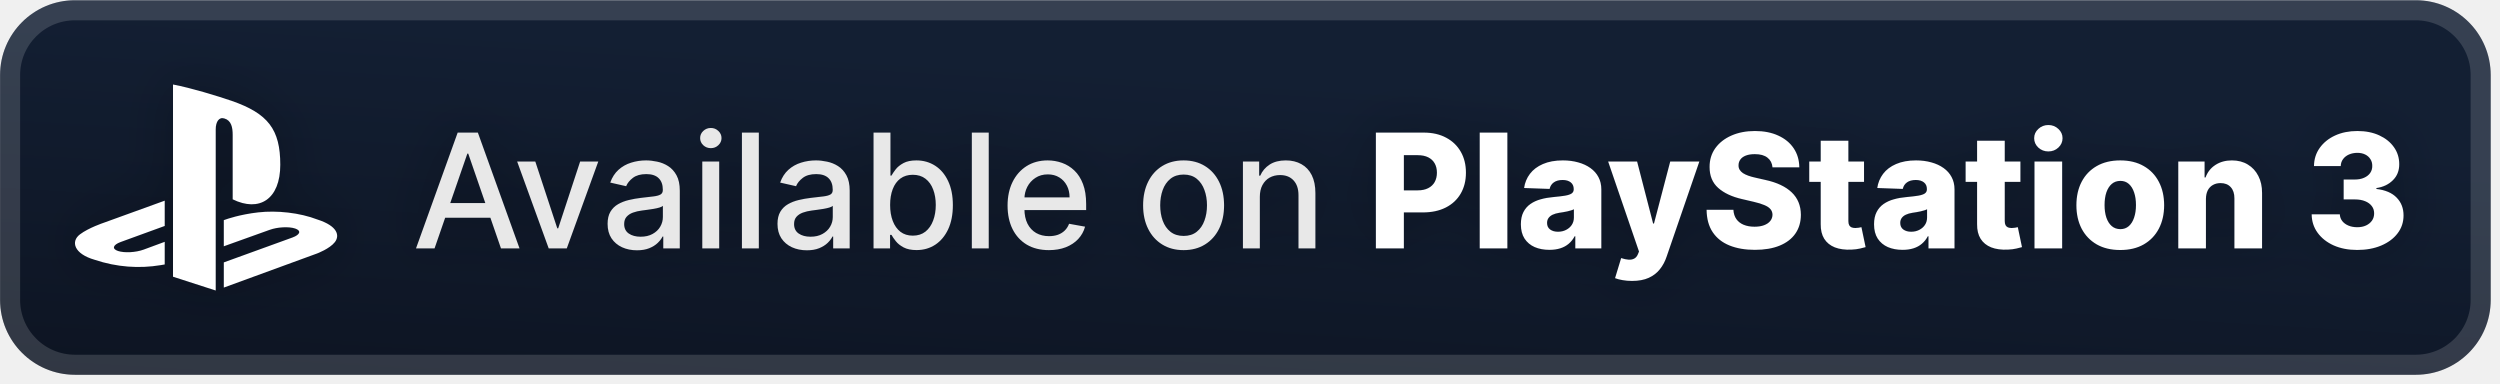
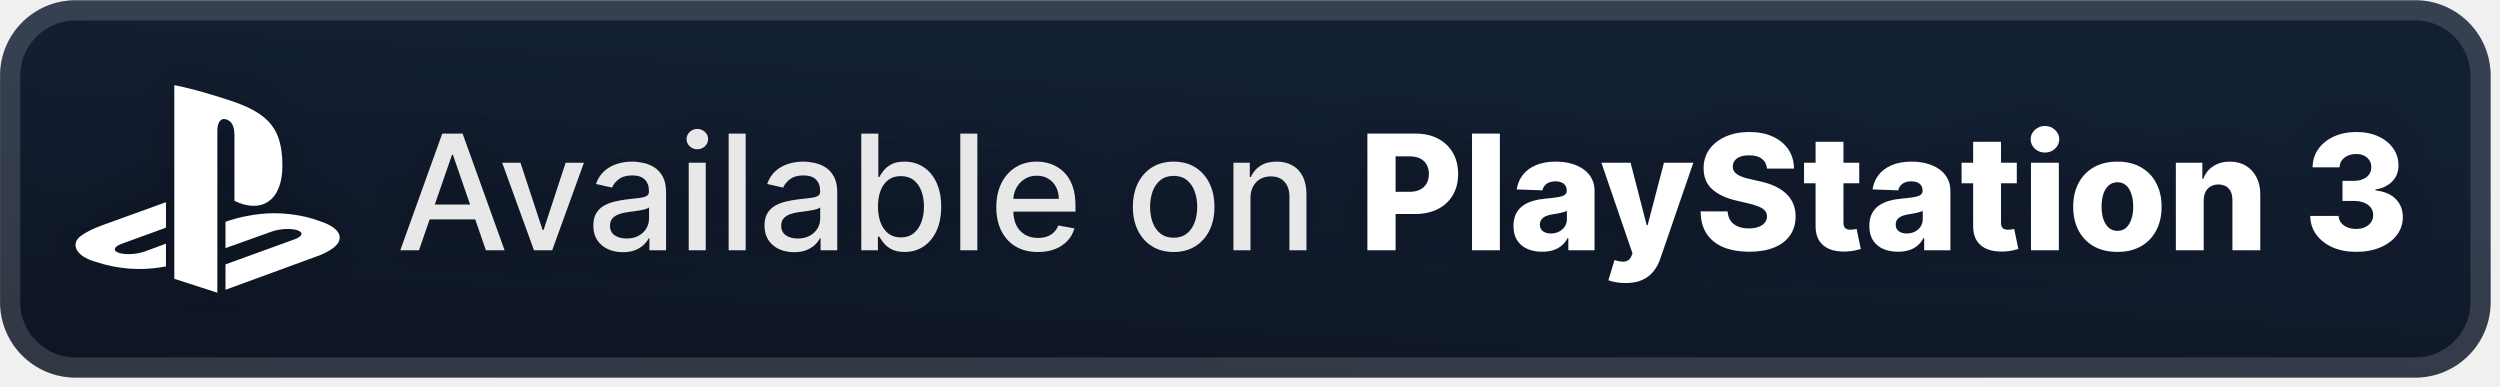
- <svg xmlns="http://www.w3.org/2000/svg" width="267" height="41" viewBox="0 0 267 41" fill="none">
-   <rect x="0.007" y="0.025" width="266.001" height="40.001" rx="8" fill="url(#paint0_linear_28_3045)" />
+ <svg xmlns="http://www.w3.org/2000/svg" width="265" height="41" viewBox="0 0 265 41" fill="none">
+   <rect x="0.007" y="0.025" width="264.001" height="40.001" rx="8" fill="url(#paint0_linear_28_3045)" />
  <g filter="url(#filter0_d_28_3045)">
    <path fill-rule="evenodd" clip-rule="evenodd" d="M35.759 25.864C35.212 26.567 33.872 27.068 33.872 27.068L23.903 30.713V28.025L31.24 25.364C32.072 25.06 32.2 24.631 31.523 24.405C30.848 24.179 29.625 24.244 28.792 24.549L23.903 26.302V23.512L24.185 23.415C24.185 23.415 25.598 22.906 27.584 22.682C29.57 22.459 32.002 22.712 33.912 23.449C36.063 24.141 36.306 25.162 35.759 25.864H35.759ZM24.852 21.287V14.412C24.852 13.604 24.706 12.861 23.962 12.651C23.392 12.465 23.038 13.003 23.038 13.81V31.026L18.477 29.553V9.025C20.417 9.392 23.242 10.258 24.761 10.779C28.623 12.129 29.933 13.81 29.933 17.595C29.933 21.285 27.695 22.684 24.852 21.287ZM10.109 27.744C7.9 27.11 7.532 25.791 8.539 25.031C9.469 24.329 11.052 23.801 11.052 23.801L17.591 21.433V24.132L12.886 25.846C12.054 26.15 11.926 26.58 12.602 26.805C13.278 27.031 14.502 26.967 15.334 26.662L17.591 25.828V28.243C17.448 28.269 17.289 28.295 17.141 28.32C14.883 28.695 12.479 28.539 10.109 27.744V27.744Z" fill="white" />
  </g>
  <g filter="url(#filter1_d_28_3045)">
-     <path d="M46.411 26.526H44.431L48.88 14.162H51.035L55.484 26.526H53.504L50.009 16.408H49.912L46.411 26.526ZM46.743 21.684H53.166V23.254H46.743V21.684ZM63.895 17.253L60.533 26.526H58.601L55.233 17.253H57.17L59.519 24.389H59.615L61.958 17.253H63.895ZM68.025 26.731C67.437 26.731 66.906 26.622 66.431 26.405C65.956 26.184 65.58 25.864 65.302 25.445C65.028 25.027 64.892 24.514 64.892 23.906C64.892 23.383 64.992 22.952 65.193 22.614C65.395 22.276 65.666 22.008 66.008 21.811C66.35 21.614 66.733 21.465 67.155 21.364C67.578 21.264 68.009 21.187 68.447 21.135C69.003 21.07 69.454 21.018 69.8 20.978C70.146 20.934 70.397 20.863 70.554 20.767C70.711 20.67 70.79 20.513 70.79 20.296V20.253C70.79 19.726 70.641 19.318 70.343 19.028C70.049 18.738 69.61 18.593 69.027 18.593C68.419 18.593 67.94 18.728 67.59 18.998C67.244 19.263 67.004 19.559 66.872 19.885L65.175 19.499C65.376 18.935 65.67 18.481 66.057 18.134C66.447 17.784 66.896 17.531 67.403 17.374C67.91 17.213 68.443 17.132 69.003 17.132C69.373 17.132 69.765 17.177 70.18 17.265C70.599 17.35 70.989 17.507 71.351 17.736C71.717 17.965 72.017 18.294 72.251 18.72C72.484 19.143 72.601 19.692 72.601 20.368V26.526H70.838V25.258H70.766C70.649 25.491 70.474 25.721 70.24 25.946C70.007 26.172 69.707 26.359 69.341 26.508C68.975 26.657 68.536 26.731 68.025 26.731ZM68.417 25.282C68.916 25.282 69.343 25.184 69.697 24.986C70.055 24.789 70.327 24.532 70.512 24.214C70.701 23.892 70.796 23.548 70.796 23.181V21.986C70.731 22.05 70.606 22.111 70.421 22.167C70.24 22.22 70.033 22.266 69.8 22.306C69.566 22.342 69.339 22.377 69.117 22.409C68.896 22.437 68.711 22.461 68.562 22.481C68.212 22.525 67.892 22.6 67.602 22.704C67.316 22.809 67.087 22.96 66.914 23.157C66.745 23.35 66.66 23.608 66.66 23.93C66.66 24.377 66.825 24.715 67.155 24.944C67.485 25.17 67.906 25.282 68.417 25.282ZM75.005 26.526V17.253H76.81V26.526H75.005ZM75.916 15.822C75.603 15.822 75.333 15.718 75.108 15.508C74.886 15.295 74.775 15.042 74.775 14.748C74.775 14.45 74.886 14.197 75.108 13.987C75.333 13.774 75.603 13.667 75.916 13.667C76.23 13.667 76.498 13.774 76.719 13.987C76.945 14.197 77.058 14.45 77.058 14.748C77.058 15.042 76.945 15.295 76.719 15.508C76.498 15.718 76.23 15.822 75.916 15.822ZM81.043 14.162V26.526H79.238V14.162H81.043ZM86.17 26.731C85.583 26.731 85.051 26.622 84.576 26.405C84.102 26.184 83.725 25.864 83.448 25.445C83.174 25.027 83.037 24.514 83.037 23.906C83.037 23.383 83.138 22.952 83.339 22.614C83.54 22.276 83.812 22.008 84.154 21.811C84.496 21.614 84.878 21.465 85.301 21.364C85.724 21.264 86.154 21.187 86.593 21.135C87.148 21.07 87.599 21.018 87.945 20.978C88.291 20.934 88.543 20.863 88.7 20.767C88.857 20.67 88.935 20.513 88.935 20.296V20.253C88.935 19.726 88.786 19.318 88.488 19.028C88.195 18.738 87.756 18.593 87.172 18.593C86.565 18.593 86.086 18.728 85.736 18.998C85.389 19.263 85.15 19.559 85.017 19.885L83.321 19.499C83.522 18.935 83.816 18.481 84.202 18.134C84.593 17.784 85.041 17.531 85.548 17.374C86.055 17.213 86.589 17.132 87.148 17.132C87.519 17.132 87.911 17.177 88.325 17.265C88.744 17.35 89.134 17.507 89.497 17.736C89.863 17.965 90.163 18.294 90.396 18.72C90.629 19.143 90.746 19.692 90.746 20.368V26.526H88.983V25.258H88.911C88.794 25.491 88.619 25.721 88.386 25.946C88.152 26.172 87.853 26.359 87.486 26.508C87.12 26.657 86.681 26.731 86.17 26.731ZM86.563 25.282C87.062 25.282 87.488 25.184 87.842 24.986C88.201 24.789 88.472 24.532 88.657 24.214C88.847 23.892 88.941 23.548 88.941 23.181V21.986C88.877 22.05 88.752 22.111 88.567 22.167C88.386 22.22 88.178 22.266 87.945 22.306C87.712 22.342 87.484 22.377 87.263 22.409C87.042 22.437 86.856 22.461 86.707 22.481C86.357 22.525 86.037 22.6 85.748 22.704C85.462 22.809 85.233 22.96 85.059 23.157C84.89 23.35 84.806 23.608 84.806 23.93C84.806 24.377 84.971 24.715 85.301 24.944C85.631 25.17 86.052 25.282 86.563 25.282ZM93.295 26.526V14.162H95.1V18.756H95.209C95.314 18.563 95.465 18.34 95.662 18.086C95.859 17.833 96.133 17.611 96.483 17.422C96.833 17.229 97.296 17.132 97.871 17.132C98.62 17.132 99.288 17.322 99.876 17.7C100.463 18.078 100.924 18.623 101.258 19.336C101.596 20.048 101.765 20.905 101.765 21.908C101.765 22.91 101.598 23.769 101.264 24.485C100.93 25.198 100.471 25.747 99.888 26.134C99.304 26.516 98.638 26.707 97.889 26.707C97.326 26.707 96.865 26.612 96.507 26.423C96.153 26.234 95.875 26.013 95.674 25.759C95.473 25.506 95.318 25.28 95.209 25.083H95.058V26.526H93.295ZM95.064 21.89C95.064 22.541 95.159 23.113 95.348 23.604C95.537 24.095 95.811 24.479 96.169 24.757C96.527 25.031 96.966 25.168 97.485 25.168C98.024 25.168 98.475 25.025 98.837 24.739C99.199 24.449 99.473 24.057 99.658 23.562C99.847 23.067 99.942 22.509 99.942 21.89C99.942 21.278 99.849 20.728 99.664 20.241C99.483 19.755 99.21 19.37 98.843 19.088C98.481 18.807 98.028 18.666 97.485 18.666C96.962 18.666 96.519 18.801 96.157 19.07C95.799 19.34 95.527 19.716 95.342 20.199C95.157 20.682 95.064 21.246 95.064 21.89ZM105.597 14.162V26.526H103.792V14.162H105.597ZM112.022 26.713C111.108 26.713 110.321 26.518 109.661 26.127C109.005 25.733 108.498 25.18 108.14 24.467C107.786 23.751 107.609 22.912 107.609 21.95C107.609 21 107.786 20.163 108.14 19.439C108.498 18.714 108.997 18.149 109.637 17.742C110.281 17.336 111.034 17.132 111.895 17.132C112.418 17.132 112.925 17.219 113.416 17.392C113.907 17.565 114.348 17.837 114.738 18.207C115.129 18.577 115.437 19.058 115.662 19.65C115.888 20.237 116 20.952 116 21.793V22.433H108.629V21.081H114.231C114.231 20.606 114.135 20.185 113.942 19.819C113.748 19.449 113.477 19.157 113.127 18.944C112.781 18.73 112.374 18.623 111.907 18.623C111.4 18.623 110.957 18.748 110.579 18.998C110.205 19.243 109.915 19.565 109.71 19.964C109.508 20.358 109.408 20.787 109.408 21.25V22.306C109.408 22.926 109.517 23.453 109.734 23.888C109.955 24.322 110.263 24.654 110.658 24.884C111.052 25.109 111.513 25.222 112.04 25.222C112.382 25.222 112.694 25.174 112.976 25.077C113.257 24.976 113.501 24.828 113.706 24.63C113.911 24.433 114.068 24.19 114.177 23.9L115.885 24.208C115.749 24.711 115.503 25.151 115.149 25.53C114.799 25.904 114.358 26.196 113.827 26.405C113.3 26.61 112.698 26.713 112.022 26.713ZM126.408 26.713C125.539 26.713 124.78 26.514 124.132 26.115C123.484 25.717 122.981 25.16 122.623 24.443C122.265 23.727 122.085 22.89 122.085 21.932C122.085 20.97 122.265 20.129 122.623 19.408C122.981 18.688 123.484 18.128 124.132 17.73C124.78 17.332 125.539 17.132 126.408 17.132C127.277 17.132 128.036 17.332 128.684 17.73C129.332 18.128 129.835 18.688 130.193 19.408C130.551 20.129 130.73 20.97 130.73 21.932C130.73 22.89 130.551 23.727 130.193 24.443C129.835 25.16 129.332 25.717 128.684 26.115C128.036 26.514 127.277 26.713 126.408 26.713ZM126.414 25.198C126.977 25.198 127.444 25.049 127.814 24.751C128.185 24.453 128.458 24.057 128.635 23.562C128.817 23.067 128.907 22.521 128.907 21.926C128.907 21.334 128.817 20.791 128.635 20.296C128.458 19.797 128.185 19.396 127.814 19.094C127.444 18.793 126.977 18.642 126.414 18.642C125.846 18.642 125.376 18.793 125.001 19.094C124.631 19.396 124.355 19.797 124.174 20.296C123.997 20.791 123.909 21.334 123.909 21.926C123.909 22.521 123.997 23.067 124.174 23.562C124.355 24.057 124.631 24.453 125.001 24.751C125.376 25.049 125.846 25.198 126.414 25.198ZM134.55 21.02V26.526H132.745V17.253H134.478V18.762H134.592C134.806 18.271 135.14 17.877 135.595 17.579C136.053 17.281 136.631 17.132 137.327 17.132C137.959 17.132 138.512 17.265 138.987 17.531C139.462 17.792 139.83 18.183 140.092 18.702C140.354 19.221 140.484 19.863 140.484 20.628V26.526H138.679V20.845C138.679 20.173 138.504 19.648 138.154 19.27C137.804 18.887 137.323 18.696 136.711 18.696C136.293 18.696 135.921 18.787 135.595 18.968C135.273 19.149 135.017 19.414 134.828 19.765C134.643 20.111 134.55 20.529 134.55 21.02Z" fill="#E8E8E8" />
-     <path d="M146.944 26.526V14.162H152.051C152.977 14.162 153.776 14.343 154.448 14.706C155.124 15.064 155.645 15.565 156.011 16.209C156.378 16.849 156.561 17.593 156.561 18.442C156.561 19.296 156.374 20.042 155.999 20.682C155.629 21.318 155.1 21.811 154.412 22.161C153.723 22.511 152.906 22.686 151.961 22.686H148.809V20.332H151.405C151.856 20.332 152.232 20.253 152.534 20.096C152.84 19.94 153.072 19.72 153.228 19.439C153.385 19.153 153.464 18.821 153.464 18.442C153.464 18.06 153.385 17.73 153.228 17.452C153.072 17.171 152.84 16.953 152.534 16.8C152.228 16.647 151.852 16.571 151.405 16.571H149.932V26.526H146.944ZM160.986 14.162V26.526H158.034V14.162H160.986ZM165.479 26.683C164.887 26.683 164.362 26.584 163.903 26.387C163.448 26.186 163.088 25.884 162.823 25.482C162.561 25.075 162.43 24.566 162.43 23.954C162.43 23.439 162.521 23.004 162.702 22.65C162.883 22.296 163.133 22.008 163.451 21.787C163.768 21.566 164.135 21.398 164.549 21.286C164.964 21.169 165.406 21.091 165.877 21.05C166.405 21.002 166.829 20.952 167.151 20.899C167.473 20.843 167.707 20.765 167.851 20.664C168 20.559 168.075 20.413 168.075 20.223V20.193C168.075 19.883 167.968 19.644 167.755 19.475C167.542 19.306 167.254 19.221 166.892 19.221C166.501 19.221 166.187 19.306 165.95 19.475C165.712 19.644 165.561 19.877 165.497 20.175L162.774 20.078C162.855 19.515 163.062 19.012 163.396 18.569C163.734 18.122 164.197 17.772 164.785 17.519C165.376 17.261 166.087 17.132 166.916 17.132C167.507 17.132 168.053 17.203 168.552 17.344C169.051 17.48 169.485 17.682 169.856 17.947C170.226 18.209 170.512 18.531 170.713 18.913C170.918 19.296 171.021 19.732 171.021 20.223V26.526H168.244V25.234H168.171C168.006 25.548 167.795 25.814 167.538 26.031C167.284 26.248 166.984 26.411 166.638 26.52C166.296 26.628 165.91 26.683 165.479 26.683ZM166.39 24.751C166.708 24.751 166.994 24.687 167.248 24.558C167.505 24.429 167.711 24.252 167.863 24.027C168.016 23.797 168.093 23.532 168.093 23.23V22.348C168.008 22.393 167.906 22.433 167.785 22.469C167.668 22.505 167.54 22.54 167.399 22.572C167.258 22.604 167.113 22.632 166.964 22.656C166.815 22.68 166.672 22.703 166.535 22.723C166.258 22.767 166.02 22.835 165.823 22.928C165.63 23.02 165.481 23.141 165.376 23.29C165.276 23.435 165.225 23.608 165.225 23.809C165.225 24.115 165.334 24.349 165.551 24.509C165.773 24.671 166.052 24.751 166.39 24.751ZM174.299 30.003C173.945 30.003 173.611 29.975 173.297 29.919C172.983 29.866 172.713 29.796 172.488 29.707L173.14 27.564C173.43 27.661 173.691 27.717 173.925 27.733C174.162 27.749 174.365 27.711 174.534 27.619C174.707 27.53 174.84 27.371 174.933 27.142L175.047 26.864L171.751 17.253H174.842L176.551 23.87H176.647L178.38 17.253H181.489L177.993 27.413C177.824 27.92 177.585 28.367 177.275 28.753C176.969 29.144 176.573 29.45 176.086 29.671C175.603 29.892 175.007 30.003 174.299 30.003ZM189.304 17.869C189.263 17.426 189.084 17.082 188.766 16.837C188.452 16.587 188.004 16.462 187.42 16.462C187.034 16.462 186.712 16.513 186.454 16.613C186.197 16.714 186.003 16.853 185.875 17.03C185.746 17.203 185.679 17.402 185.675 17.627C185.667 17.813 185.704 17.976 185.784 18.116C185.869 18.257 185.989 18.382 186.146 18.491C186.307 18.595 186.501 18.688 186.726 18.768C186.951 18.849 187.205 18.919 187.487 18.98L188.549 19.221C189.161 19.354 189.7 19.531 190.167 19.752C190.638 19.974 191.032 20.237 191.35 20.543C191.672 20.849 191.916 21.201 192.081 21.6C192.246 21.998 192.33 22.445 192.334 22.94C192.33 23.721 192.133 24.391 191.743 24.95C191.352 25.51 190.791 25.938 190.058 26.236C189.33 26.534 188.45 26.683 187.42 26.683C186.386 26.683 185.484 26.528 184.716 26.218C183.947 25.908 183.349 25.437 182.923 24.805C182.496 24.174 182.277 23.375 182.265 22.409H185.126C185.15 22.807 185.257 23.139 185.446 23.405C185.635 23.67 185.895 23.872 186.225 24.009C186.559 24.145 186.945 24.214 187.384 24.214C187.786 24.214 188.128 24.159 188.41 24.051C188.696 23.942 188.915 23.791 189.068 23.598C189.221 23.405 189.3 23.183 189.304 22.934C189.3 22.701 189.227 22.501 189.086 22.336C188.945 22.167 188.728 22.022 188.434 21.902C188.145 21.777 187.774 21.662 187.324 21.558L186.032 21.256C184.961 21.01 184.118 20.614 183.502 20.066C182.886 19.515 182.581 18.77 182.585 17.833C182.581 17.068 182.786 16.398 183.2 15.822C183.615 15.247 184.188 14.798 184.921 14.476C185.653 14.154 186.488 13.993 187.426 13.993C188.384 13.993 189.215 14.156 189.919 14.482C190.628 14.804 191.177 15.257 191.568 15.841C191.958 16.424 192.157 17.1 192.165 17.869H189.304ZM199.077 17.253V19.426H193.228V17.253H199.077ZM194.453 15.032H197.405V23.61C197.405 23.791 197.433 23.938 197.49 24.051C197.55 24.159 197.637 24.238 197.749 24.286C197.862 24.33 197.997 24.353 198.154 24.353C198.266 24.353 198.385 24.343 198.51 24.322C198.639 24.298 198.735 24.278 198.8 24.262L199.246 26.393C199.106 26.433 198.906 26.484 198.649 26.544C198.395 26.604 198.091 26.643 197.737 26.659C197.045 26.691 196.451 26.61 195.956 26.417C195.465 26.22 195.089 25.914 194.827 25.5C194.57 25.085 194.445 24.564 194.453 23.936V15.032ZM203.198 26.683C202.606 26.683 202.081 26.584 201.622 26.387C201.167 26.186 200.807 25.884 200.541 25.482C200.28 25.075 200.149 24.566 200.149 23.954C200.149 23.439 200.24 23.004 200.421 22.65C200.602 22.296 200.851 22.008 201.169 21.787C201.487 21.566 201.853 21.398 202.268 21.286C202.682 21.169 203.125 21.091 203.596 21.05C204.123 21.002 204.548 20.952 204.87 20.899C205.192 20.843 205.425 20.765 205.57 20.664C205.719 20.559 205.794 20.413 205.794 20.223V20.193C205.794 19.883 205.687 19.644 205.474 19.475C205.26 19.306 204.973 19.221 204.61 19.221C204.22 19.221 203.906 19.306 203.669 19.475C203.431 19.644 203.28 19.877 203.216 20.175L200.493 20.078C200.574 19.515 200.781 19.012 201.115 18.569C201.453 18.122 201.916 17.772 202.503 17.519C203.095 17.261 203.805 17.132 204.634 17.132C205.226 17.132 205.771 17.203 206.27 17.344C206.769 17.48 207.204 17.682 207.574 17.947C207.945 18.209 208.23 18.531 208.432 18.913C208.637 19.296 208.74 19.732 208.74 20.223V26.526H205.963V25.234H205.89C205.725 25.548 205.514 25.814 205.256 26.031C205.003 26.248 204.703 26.411 204.357 26.52C204.015 26.628 203.628 26.683 203.198 26.683ZM204.109 24.751C204.427 24.751 204.713 24.687 204.966 24.558C205.224 24.429 205.429 24.252 205.582 24.027C205.735 23.797 205.812 23.532 205.812 23.23V22.348C205.727 22.393 205.624 22.433 205.504 22.469C205.387 22.505 205.258 22.54 205.117 22.572C204.977 22.604 204.832 22.632 204.683 22.656C204.534 22.68 204.391 22.703 204.254 22.723C203.976 22.767 203.739 22.835 203.542 22.928C203.349 23.02 203.2 23.141 203.095 23.29C202.994 23.435 202.944 23.608 202.944 23.809C202.944 24.115 203.053 24.349 203.27 24.509C203.491 24.671 203.771 24.751 204.109 24.751ZM215.779 17.253V19.426H209.929V17.253H215.779ZM211.154 15.032H214.106V23.61C214.106 23.791 214.135 23.938 214.191 24.051C214.251 24.159 214.338 24.238 214.45 24.286C214.563 24.33 214.698 24.353 214.855 24.353C214.968 24.353 215.086 24.343 215.211 24.322C215.34 24.298 215.437 24.278 215.501 24.262L215.948 26.393C215.807 26.433 215.608 26.484 215.35 26.544C215.096 26.604 214.793 26.643 214.438 26.659C213.746 26.691 213.153 26.61 212.658 26.417C212.167 26.22 211.79 25.914 211.529 25.5C211.271 25.085 211.146 24.564 211.154 23.936V15.032ZM217.285 26.526V17.253H220.237V26.526H217.285ZM218.764 16.172C218.349 16.172 217.993 16.036 217.695 15.762C217.398 15.484 217.249 15.15 217.249 14.76C217.249 14.373 217.398 14.043 217.695 13.77C217.993 13.492 218.349 13.353 218.764 13.353C219.182 13.353 219.539 13.492 219.832 13.77C220.13 14.043 220.279 14.373 220.279 14.76C220.279 15.15 220.13 15.484 219.832 15.762C219.539 16.036 219.182 16.172 218.764 16.172ZM226.444 26.701C225.47 26.701 224.633 26.502 223.933 26.103C223.237 25.701 222.699 25.141 222.321 24.425C221.947 23.705 221.76 22.869 221.76 21.92C221.76 20.966 221.947 20.131 222.321 19.414C222.699 18.694 223.237 18.134 223.933 17.736C224.633 17.334 225.47 17.132 226.444 17.132C227.418 17.132 228.253 17.334 228.95 17.736C229.65 18.134 230.187 18.694 230.562 19.414C230.94 20.131 231.129 20.966 231.129 21.92C231.129 22.869 230.94 23.705 230.562 24.425C230.187 25.141 229.65 25.701 228.95 26.103C228.253 26.502 227.418 26.701 226.444 26.701ZM226.462 24.473C226.817 24.473 227.116 24.365 227.362 24.147C227.607 23.93 227.795 23.628 227.923 23.242C228.056 22.855 228.123 22.409 228.123 21.902C228.123 21.386 228.056 20.936 227.923 20.549C227.795 20.163 227.607 19.861 227.362 19.644C227.116 19.426 226.817 19.318 226.462 19.318C226.096 19.318 225.786 19.426 225.533 19.644C225.283 19.861 225.092 20.163 224.959 20.549C224.83 20.936 224.766 21.386 224.766 21.902C224.766 22.409 224.83 22.855 224.959 23.242C225.092 23.628 225.283 23.93 225.533 24.147C225.786 24.365 226.096 24.473 226.462 24.473ZM235.593 21.238V26.526H232.641V17.253H235.448V18.956H235.551C235.756 18.388 236.106 17.943 236.601 17.621C237.097 17.295 237.686 17.132 238.37 17.132C239.022 17.132 239.588 17.279 240.067 17.573C240.55 17.863 240.924 18.269 241.19 18.793C241.459 19.312 241.592 19.919 241.588 20.616V26.526H238.636V21.195C238.64 20.68 238.509 20.278 238.244 19.988C237.982 19.698 237.618 19.553 237.151 19.553C236.841 19.553 236.567 19.622 236.33 19.759C236.096 19.891 235.915 20.082 235.787 20.332C235.662 20.581 235.597 20.883 235.593 21.238ZM251.747 26.695C250.805 26.695 249.97 26.534 249.241 26.212C248.517 25.886 247.945 25.437 247.527 24.866C247.108 24.294 246.895 23.636 246.887 22.892H249.893C249.905 23.161 249.992 23.401 250.153 23.61C250.314 23.815 250.533 23.976 250.811 24.093C251.089 24.21 251.405 24.268 251.759 24.268C252.113 24.268 252.425 24.206 252.694 24.081C252.968 23.952 253.181 23.777 253.334 23.556C253.487 23.33 253.562 23.073 253.558 22.783C253.562 22.493 253.479 22.236 253.31 22.01C253.141 21.785 252.902 21.61 252.592 21.485C252.286 21.36 251.924 21.298 251.505 21.298H250.304V19.173H251.505C251.871 19.173 252.193 19.113 252.471 18.992C252.753 18.871 252.972 18.702 253.129 18.485C253.286 18.263 253.363 18.01 253.358 17.724C253.363 17.446 253.296 17.203 253.159 16.994C253.026 16.78 252.839 16.615 252.598 16.498C252.36 16.382 252.085 16.323 251.771 16.323C251.441 16.323 251.141 16.382 250.871 16.498C250.606 16.615 250.394 16.78 250.237 16.994C250.08 17.207 249.998 17.454 249.99 17.736H247.134C247.142 17 247.348 16.352 247.75 15.792C248.153 15.229 248.7 14.788 249.392 14.47C250.088 14.152 250.881 13.993 251.771 13.993C252.656 13.993 253.435 14.148 254.107 14.458C254.779 14.768 255.302 15.191 255.677 15.726C256.051 16.257 256.238 16.859 256.238 17.531C256.242 18.227 256.015 18.801 255.556 19.251C255.101 19.702 254.516 19.98 253.799 20.084V20.181C254.757 20.294 255.479 20.604 255.966 21.111C256.457 21.618 256.701 22.252 256.697 23.012C256.697 23.729 256.486 24.365 256.063 24.92C255.644 25.471 255.061 25.906 254.312 26.224C253.568 26.538 252.713 26.695 251.747 26.695Z" fill="white" />
+     <path d="M44.411 26.526H42.431L46.88 14.162H49.035L53.484 26.526H51.504L48.009 16.408H47.912L44.411 26.526ZM44.743 21.684H51.166V23.254H44.743V21.684ZM61.895 17.253L58.533 26.526H56.601L53.233 17.253H55.17L57.519 24.389H57.615L59.958 17.253H61.895ZM66.025 26.731C65.437 26.731 64.906 26.622 64.431 26.405C63.956 26.184 63.58 25.864 63.302 25.445C63.028 25.027 62.892 24.514 62.892 23.906C62.892 23.383 62.992 22.952 63.193 22.614C63.395 22.276 63.666 22.008 64.008 21.811C64.35 21.614 64.733 21.465 65.155 21.364C65.578 21.264 66.009 21.187 66.447 21.135C67.003 21.07 67.454 21.018 67.8 20.978C68.146 20.934 68.397 20.863 68.554 20.767C68.711 20.67 68.79 20.513 68.79 20.296V20.253C68.79 19.726 68.641 19.318 68.343 19.028C68.049 18.738 67.61 18.593 67.027 18.593C66.419 18.593 65.94 18.728 65.59 18.998C65.244 19.263 65.004 19.559 64.872 19.885L63.175 19.499C63.377 18.935 63.67 18.481 64.057 18.134C64.447 17.784 64.896 17.531 65.403 17.374C65.91 17.213 66.443 17.132 67.003 17.132C67.373 17.132 67.765 17.177 68.18 17.265C68.599 17.35 68.989 17.507 69.351 17.736C69.717 17.965 70.017 18.294 70.251 18.72C70.484 19.143 70.601 19.692 70.601 20.368V26.526H68.838V25.258H68.766C68.649 25.491 68.474 25.721 68.24 25.946C68.007 26.172 67.707 26.359 67.341 26.508C66.975 26.657 66.536 26.731 66.025 26.731ZM66.417 25.282C66.916 25.282 67.343 25.184 67.697 24.986C68.055 24.789 68.327 24.532 68.512 24.214C68.701 23.892 68.796 23.548 68.796 23.181V21.986C68.731 22.05 68.606 22.111 68.421 22.167C68.24 22.22 68.033 22.266 67.8 22.306C67.566 22.342 67.339 22.377 67.117 22.409C66.896 22.437 66.711 22.461 66.562 22.481C66.212 22.525 65.892 22.6 65.602 22.704C65.316 22.809 65.087 22.96 64.914 23.157C64.745 23.35 64.66 23.608 64.66 23.93C64.66 24.377 64.825 24.715 65.155 24.944C65.485 25.17 65.906 25.282 66.417 25.282ZM73.005 26.526V17.253H74.81V26.526H73.005ZM73.916 15.822C73.603 15.822 73.333 15.718 73.108 15.508C72.886 15.295 72.775 15.042 72.775 14.748C72.775 14.45 72.886 14.197 73.108 13.987C73.333 13.774 73.603 13.667 73.916 13.667C74.23 13.667 74.498 13.774 74.719 13.987C74.945 14.197 75.058 14.45 75.058 14.748C75.058 15.042 74.945 15.295 74.719 15.508C74.498 15.718 74.23 15.822 73.916 15.822ZM79.043 14.162V26.526H77.238V14.162H79.043ZM84.17 26.731C83.583 26.731 83.051 26.622 82.576 26.405C82.102 26.184 81.725 25.864 81.448 25.445C81.174 25.027 81.037 24.514 81.037 23.906C81.037 23.383 81.138 22.952 81.339 22.614C81.54 22.276 81.812 22.008 82.154 21.811C82.496 21.614 82.878 21.465 83.301 21.364C83.724 21.264 84.154 21.187 84.593 21.135C85.148 21.07 85.599 21.018 85.945 20.978C86.291 20.934 86.543 20.863 86.7 20.767C86.857 20.67 86.935 20.513 86.935 20.296V20.253C86.935 19.726 86.786 19.318 86.488 19.028C86.195 18.738 85.756 18.593 85.172 18.593C84.565 18.593 84.086 18.728 83.736 18.998C83.389 19.263 83.15 19.559 83.017 19.885L81.321 19.499C81.522 18.935 81.816 18.481 82.202 18.134C82.593 17.784 83.041 17.531 83.548 17.374C84.055 17.213 84.589 17.132 85.148 17.132C85.519 17.132 85.911 17.177 86.325 17.265C86.744 17.35 87.134 17.507 87.497 17.736C87.863 17.965 88.163 18.294 88.396 18.72C88.629 19.143 88.746 19.692 88.746 20.368V26.526H86.983V25.258H86.911C86.794 25.491 86.619 25.721 86.386 25.946C86.152 26.172 85.853 26.359 85.486 26.508C85.12 26.657 84.681 26.731 84.17 26.731ZM84.563 25.282C85.062 25.282 85.488 25.184 85.842 24.986C86.201 24.789 86.472 24.532 86.657 24.214C86.847 23.892 86.941 23.548 86.941 23.181V21.986C86.877 22.05 86.752 22.111 86.567 22.167C86.386 22.22 86.178 22.266 85.945 22.306C85.712 22.342 85.484 22.377 85.263 22.409C85.042 22.437 84.856 22.461 84.707 22.481C84.357 22.525 84.037 22.6 83.748 22.704C83.462 22.809 83.233 22.96 83.059 23.157C82.89 23.35 82.806 23.608 82.806 23.93C82.806 24.377 82.971 24.715 83.301 24.944C83.631 25.17 84.052 25.282 84.563 25.282ZM91.295 26.526V14.162H93.1V18.756H93.209C93.314 18.563 93.465 18.34 93.662 18.086C93.859 17.833 94.133 17.611 94.483 17.422C94.833 17.229 95.296 17.132 95.871 17.132C96.62 17.132 97.288 17.322 97.876 17.7C98.463 18.078 98.924 18.623 99.258 19.336C99.596 20.048 99.765 20.905 99.765 21.908C99.765 22.91 99.598 23.769 99.264 24.485C98.93 25.198 98.471 25.747 97.888 26.134C97.304 26.516 96.638 26.707 95.889 26.707C95.326 26.707 94.865 26.612 94.507 26.423C94.153 26.234 93.875 26.013 93.674 25.759C93.473 25.506 93.318 25.28 93.209 25.083H93.058V26.526H91.295ZM93.064 21.89C93.064 22.541 93.159 23.113 93.348 23.604C93.537 24.095 93.811 24.479 94.169 24.757C94.527 25.031 94.966 25.168 95.485 25.168C96.024 25.168 96.475 25.025 96.837 24.739C97.199 24.449 97.473 24.057 97.658 23.562C97.847 23.067 97.942 22.509 97.942 21.89C97.942 21.278 97.849 20.728 97.664 20.241C97.483 19.755 97.21 19.37 96.843 19.088C96.481 18.807 96.028 18.666 95.485 18.666C94.962 18.666 94.519 18.801 94.157 19.07C93.799 19.34 93.527 19.716 93.342 20.199C93.157 20.682 93.064 21.246 93.064 21.89ZM103.597 14.162V26.526H101.792V14.162H103.597ZM110.022 26.713C109.108 26.713 108.321 26.518 107.661 26.127C107.005 25.733 106.498 25.18 106.14 24.467C105.786 23.751 105.609 22.912 105.609 21.95C105.609 21 105.786 20.163 106.14 19.439C106.498 18.714 106.997 18.149 107.637 17.742C108.281 17.336 109.034 17.132 109.895 17.132C110.418 17.132 110.925 17.219 111.416 17.392C111.907 17.565 112.348 17.837 112.738 18.207C113.129 18.577 113.437 19.058 113.662 19.65C113.888 20.237 114 20.952 114 21.793V22.433H106.629V21.081H112.231C112.231 20.606 112.135 20.185 111.942 19.819C111.748 19.449 111.477 19.157 111.127 18.944C110.781 18.73 110.374 18.623 109.907 18.623C109.4 18.623 108.957 18.748 108.579 18.998C108.205 19.243 107.915 19.565 107.71 19.964C107.508 20.358 107.408 20.787 107.408 21.25V22.306C107.408 22.926 107.517 23.453 107.734 23.888C107.955 24.322 108.263 24.654 108.658 24.884C109.052 25.109 109.513 25.222 110.04 25.222C110.382 25.222 110.694 25.174 110.976 25.077C111.257 24.976 111.501 24.828 111.706 24.63C111.911 24.433 112.068 24.19 112.177 23.9L113.885 24.208C113.749 24.711 113.503 25.151 113.149 25.53C112.799 25.904 112.358 26.196 111.827 26.405C111.3 26.61 110.698 26.713 110.022 26.713ZM124.408 26.713C123.539 26.713 122.78 26.514 122.132 26.115C121.484 25.717 120.981 25.16 120.623 24.443C120.265 23.727 120.085 22.89 120.085 21.932C120.085 20.97 120.265 20.129 120.623 19.408C120.981 18.688 121.484 18.128 122.132 17.73C122.78 17.332 123.539 17.132 124.408 17.132C125.277 17.132 126.036 17.332 126.684 17.73C127.332 18.128 127.835 18.688 128.193 19.408C128.551 20.129 128.73 20.97 128.73 21.932C128.73 22.89 128.551 23.727 128.193 24.443C127.835 25.16 127.332 25.717 126.684 26.115C126.036 26.514 125.277 26.713 124.408 26.713ZM124.414 25.198C124.977 25.198 125.444 25.049 125.814 24.751C126.185 24.453 126.458 24.057 126.635 23.562C126.817 23.067 126.907 22.521 126.907 21.926C126.907 21.334 126.817 20.791 126.635 20.296C126.458 19.797 126.185 19.396 125.814 19.094C125.444 18.793 124.977 18.642 124.414 18.642C123.846 18.642 123.376 18.793 123.001 19.094C122.631 19.396 122.355 19.797 122.174 20.296C121.997 20.791 121.909 21.334 121.909 21.926C121.909 22.521 121.997 23.067 122.174 23.562C122.355 24.057 122.631 24.453 123.001 24.751C123.376 25.049 123.846 25.198 124.414 25.198ZM132.55 21.02V26.526H130.745V17.253H132.478V18.762H132.592C132.806 18.271 133.14 17.877 133.595 17.579C134.053 17.281 134.631 17.132 135.327 17.132C135.959 17.132 136.512 17.265 136.987 17.531C137.462 17.792 137.83 18.183 138.092 18.702C138.354 19.221 138.484 19.863 138.484 20.628V26.526H136.679V20.845C136.679 20.173 136.504 19.648 136.154 19.27C135.804 18.887 135.323 18.696 134.711 18.696C134.293 18.696 133.921 18.787 133.595 18.968C133.273 19.149 133.017 19.414 132.828 19.765C132.643 20.111 132.55 20.529 132.55 21.02Z" fill="#E8E8E8" />
+     <path d="M144.944 26.526V14.162H150.051C150.977 14.162 151.776 14.343 152.448 14.706C153.124 15.064 153.645 15.565 154.011 16.209C154.378 16.849 154.561 17.593 154.561 18.442C154.561 19.296 154.374 20.042 153.999 20.682C153.629 21.318 153.1 21.811 152.412 22.161C151.723 22.511 150.906 22.686 149.961 22.686H146.809V20.332H149.405C149.856 20.332 150.232 20.253 150.534 20.096C150.84 19.94 151.072 19.72 151.228 19.439C151.385 19.153 151.464 18.821 151.464 18.442C151.464 18.06 151.385 17.73 151.228 17.452C151.072 17.171 150.84 16.953 150.534 16.8C150.228 16.647 149.852 16.571 149.405 16.571H147.932V26.526H144.944ZM158.986 14.162V26.526H156.034V14.162H158.986ZM163.479 26.683C162.887 26.683 162.362 26.584 161.903 26.387C161.448 26.186 161.088 25.884 160.823 25.482C160.561 25.075 160.43 24.566 160.43 23.954C160.43 23.439 160.521 23.004 160.702 22.65C160.883 22.296 161.133 22.008 161.451 21.787C161.768 21.566 162.135 21.398 162.549 21.286C162.964 21.169 163.406 21.091 163.877 21.05C164.405 21.002 164.829 20.952 165.151 20.899C165.473 20.843 165.707 20.765 165.851 20.664C166 20.559 166.075 20.413 166.075 20.223V20.193C166.075 19.883 165.968 19.644 165.755 19.475C165.542 19.306 165.254 19.221 164.892 19.221C164.501 19.221 164.187 19.306 163.95 19.475C163.712 19.644 163.561 19.877 163.497 20.175L160.774 20.078C160.855 19.515 161.062 19.012 161.396 18.569C161.734 18.122 162.197 17.772 162.785 17.519C163.376 17.261 164.087 17.132 164.916 17.132C165.507 17.132 166.053 17.203 166.552 17.344C167.051 17.48 167.485 17.682 167.856 17.947C168.226 18.209 168.512 18.531 168.713 18.913C168.918 19.296 169.021 19.732 169.021 20.223V26.526H166.244V25.234H166.171C166.006 25.548 165.795 25.814 165.538 26.031C165.284 26.248 164.984 26.411 164.638 26.52C164.296 26.628 163.91 26.683 163.479 26.683ZM164.39 24.751C164.708 24.751 164.994 24.687 165.248 24.558C165.505 24.429 165.711 24.252 165.863 24.027C166.016 23.797 166.093 23.532 166.093 23.23V22.348C166.008 22.393 165.906 22.433 165.785 22.469C165.668 22.505 165.54 22.54 165.399 22.572C165.258 22.604 165.113 22.632 164.964 22.656C164.815 22.68 164.672 22.703 164.535 22.723C164.258 22.767 164.02 22.835 163.823 22.928C163.63 23.02 163.481 23.141 163.376 23.29C163.276 23.435 163.225 23.608 163.225 23.809C163.225 24.115 163.334 24.349 163.551 24.509C163.773 24.671 164.052 24.751 164.39 24.751ZM172.299 30.003C171.945 30.003 171.611 29.975 171.297 29.919C170.983 29.866 170.713 29.796 170.488 29.707L171.14 27.564C171.43 27.661 171.691 27.717 171.925 27.733C172.162 27.749 172.365 27.711 172.534 27.619C172.707 27.53 172.84 27.371 172.933 27.142L173.047 26.864L169.751 17.253H172.842L174.551 23.87H174.647L176.38 17.253H179.489L175.993 27.413C175.824 27.92 175.585 28.367 175.275 28.753C174.969 29.144 174.573 29.45 174.086 29.671C173.603 29.892 173.007 30.003 172.299 30.003ZM187.304 17.869C187.263 17.426 187.084 17.082 186.766 16.837C186.452 16.587 186.004 16.462 185.42 16.462C185.034 16.462 184.712 16.513 184.454 16.613C184.197 16.714 184.003 16.853 183.875 17.03C183.746 17.203 183.679 17.402 183.675 17.627C183.667 17.813 183.704 17.976 183.784 18.116C183.869 18.257 183.989 18.382 184.146 18.491C184.307 18.595 184.501 18.688 184.726 18.768C184.951 18.849 185.205 18.919 185.487 18.98L186.549 19.221C187.161 19.354 187.7 19.531 188.167 19.752C188.638 19.974 189.032 20.237 189.35 20.543C189.672 20.849 189.916 21.201 190.081 21.6C190.246 21.998 190.33 22.445 190.334 22.94C190.33 23.721 190.133 24.391 189.743 24.95C189.352 25.51 188.791 25.938 188.058 26.236C187.33 26.534 186.45 26.683 185.42 26.683C184.386 26.683 183.484 26.528 182.716 26.218C181.947 25.908 181.349 25.437 180.923 24.805C180.496 24.174 180.277 23.375 180.265 22.409H183.126C183.15 22.807 183.257 23.139 183.446 23.405C183.635 23.67 183.895 23.872 184.225 24.009C184.559 24.145 184.945 24.214 185.384 24.214C185.786 24.214 186.128 24.159 186.41 24.051C186.696 23.942 186.915 23.791 187.068 23.598C187.221 23.405 187.3 23.183 187.304 22.934C187.3 22.701 187.227 22.501 187.086 22.336C186.945 22.167 186.728 22.022 186.434 21.902C186.145 21.777 185.774 21.662 185.324 21.558L184.032 21.256C182.961 21.01 182.118 20.614 181.502 20.066C180.886 19.515 180.581 18.77 180.585 17.833C180.581 17.068 180.786 16.398 181.2 15.822C181.615 15.247 182.188 14.798 182.921 14.476C183.653 14.154 184.488 13.993 185.426 13.993C186.384 13.993 187.215 14.156 187.919 14.482C188.628 14.804 189.177 15.257 189.568 15.841C189.958 16.424 190.157 17.1 190.165 17.869H187.304ZM197.077 17.253V19.426H191.228V17.253H197.077ZM192.453 15.032H195.405V23.61C195.405 23.791 195.433 23.938 195.49 24.051C195.55 24.159 195.637 24.238 195.749 24.286C195.862 24.33 195.997 24.353 196.154 24.353C196.266 24.353 196.385 24.343 196.51 24.322C196.639 24.298 196.735 24.278 196.8 24.262L197.246 26.393C197.106 26.433 196.906 26.484 196.649 26.544C196.395 26.604 196.091 26.643 195.737 26.659C195.045 26.691 194.451 26.61 193.956 26.417C193.465 26.22 193.089 25.914 192.827 25.5C192.57 25.085 192.445 24.564 192.453 23.936V15.032ZM201.198 26.683C200.606 26.683 200.081 26.584 199.622 26.387C199.167 26.186 198.807 25.884 198.541 25.482C198.28 25.075 198.149 24.566 198.149 23.954C198.149 23.439 198.24 23.004 198.421 22.65C198.602 22.296 198.851 22.008 199.169 21.787C199.487 21.566 199.853 21.398 200.268 21.286C200.682 21.169 201.125 21.091 201.596 21.05C202.123 21.002 202.548 20.952 202.87 20.899C203.192 20.843 203.425 20.765 203.57 20.664C203.719 20.559 203.794 20.413 203.794 20.223V20.193C203.794 19.883 203.687 19.644 203.474 19.475C203.26 19.306 202.973 19.221 202.61 19.221C202.22 19.221 201.906 19.306 201.669 19.475C201.431 19.644 201.28 19.877 201.216 20.175L198.493 20.078C198.574 19.515 198.781 19.012 199.115 18.569C199.453 18.122 199.916 17.772 200.503 17.519C201.095 17.261 201.805 17.132 202.634 17.132C203.226 17.132 203.771 17.203 204.27 17.344C204.769 17.48 205.204 17.682 205.574 17.947C205.945 18.209 206.23 18.531 206.432 18.913C206.637 19.296 206.74 19.732 206.74 20.223V26.526H203.963V25.234H203.89C203.725 25.548 203.514 25.814 203.256 26.031C203.003 26.248 202.703 26.411 202.357 26.52C202.015 26.628 201.628 26.683 201.198 26.683ZM202.109 24.751C202.427 24.751 202.713 24.687 202.966 24.558C203.224 24.429 203.429 24.252 203.582 24.027C203.735 23.797 203.812 23.532 203.812 23.23V22.348C203.727 22.393 203.624 22.433 203.504 22.469C203.387 22.505 203.258 22.54 203.117 22.572C202.977 22.604 202.832 22.632 202.683 22.656C202.534 22.68 202.391 22.703 202.254 22.723C201.976 22.767 201.739 22.835 201.542 22.928C201.349 23.02 201.2 23.141 201.095 23.29C200.994 23.435 200.944 23.608 200.944 23.809C200.944 24.115 201.053 24.349 201.27 24.509C201.491 24.671 201.771 24.751 202.109 24.751ZM213.779 17.253V19.426H207.929V17.253H213.779ZM209.154 15.032H212.106V23.61C212.106 23.791 212.135 23.938 212.191 24.051C212.251 24.159 212.338 24.238 212.45 24.286C212.563 24.33 212.698 24.353 212.855 24.353C212.968 24.353 213.086 24.343 213.211 24.322C213.34 24.298 213.437 24.278 213.501 24.262L213.948 26.393C213.807 26.433 213.608 26.484 213.35 26.544C213.096 26.604 212.793 26.643 212.438 26.659C211.746 26.691 211.153 26.61 210.658 26.417C210.167 26.22 209.79 25.914 209.529 25.5C209.271 25.085 209.146 24.564 209.154 23.936V15.032ZM215.285 26.526V17.253H218.237V26.526H215.285ZM216.764 16.172C216.349 16.172 215.993 16.036 215.695 15.762C215.398 15.484 215.249 15.15 215.249 14.76C215.249 14.373 215.398 14.043 215.695 13.77C215.993 13.492 216.349 13.353 216.764 13.353C217.182 13.353 217.539 13.492 217.832 13.77C218.13 14.043 218.279 14.373 218.279 14.76C218.279 15.15 218.13 15.484 217.832 15.762C217.539 16.036 217.182 16.172 216.764 16.172ZM224.444 26.701C223.47 26.701 222.633 26.502 221.933 26.103C221.237 25.701 220.699 25.141 220.321 24.425C219.947 23.705 219.76 22.869 219.76 21.92C219.76 20.966 219.947 20.131 220.321 19.414C220.699 18.694 221.237 18.134 221.933 17.736C222.633 17.334 223.47 17.132 224.444 17.132C225.418 17.132 226.253 17.334 226.95 17.736C227.65 18.134 228.187 18.694 228.562 19.414C228.94 20.131 229.129 20.966 229.129 21.92C229.129 22.869 228.94 23.705 228.562 24.425C228.187 25.141 227.65 25.701 226.95 26.103C226.253 26.502 225.418 26.701 224.444 26.701ZM224.462 24.473C224.817 24.473 225.116 24.365 225.362 24.147C225.607 23.93 225.795 23.628 225.923 23.242C226.056 22.855 226.123 22.409 226.123 21.902C226.123 21.386 226.056 20.936 225.923 20.549C225.795 20.163 225.607 19.861 225.362 19.644C225.116 19.426 224.817 19.318 224.462 19.318C224.096 19.318 223.786 19.426 223.533 19.644C223.283 19.861 223.092 20.163 222.959 20.549C222.83 20.936 222.766 21.386 222.766 21.902C222.766 22.409 222.83 22.855 222.959 23.242C223.092 23.628 223.283 23.93 223.533 24.147C223.786 24.365 224.096 24.473 224.462 24.473ZM233.593 21.238V26.526H230.641V17.253H233.448V18.956H233.551C233.756 18.388 234.106 17.943 234.601 17.621C235.097 17.295 235.686 17.132 236.37 17.132C237.022 17.132 237.588 17.279 238.067 17.573C238.55 17.863 238.924 18.269 239.19 18.793C239.459 19.312 239.592 19.919 239.588 20.616V26.526H236.636V21.195C236.64 20.68 236.509 20.278 236.244 19.988C235.982 19.698 235.618 19.553 235.151 19.553C234.841 19.553 234.567 19.622 234.33 19.759C234.096 19.891 233.915 20.082 233.787 20.332C233.662 20.581 233.597 20.883 233.593 21.238ZM249.747 26.695C248.805 26.695 247.97 26.534 247.241 26.212C246.517 25.886 245.945 25.437 245.527 24.866C245.108 24.294 244.895 23.636 244.887 22.892H247.893C247.905 23.161 247.992 23.401 248.153 23.61C248.314 23.815 248.533 23.976 248.811 24.093C249.089 24.21 249.405 24.268 249.759 24.268C250.113 24.268 250.425 24.206 250.694 24.081C250.968 23.952 251.181 23.777 251.334 23.556C251.487 23.33 251.562 23.073 251.558 22.783C251.562 22.493 251.479 22.236 251.31 22.01C251.141 21.785 250.902 21.61 250.592 21.485C250.286 21.36 249.924 21.298 249.505 21.298H248.304V19.173H249.505C249.871 19.173 250.193 19.113 250.471 18.992C250.753 18.871 250.972 18.702 251.129 18.485C251.286 18.263 251.363 18.01 251.358 17.724C251.363 17.446 251.296 17.203 251.159 16.994C251.026 16.78 250.839 16.615 250.598 16.498C250.36 16.382 250.085 16.323 249.771 16.323C249.441 16.323 249.141 16.382 248.871 16.498C248.606 16.615 248.394 16.78 248.237 16.994C248.08 17.207 247.998 17.454 247.99 17.736H245.134C245.142 17 245.348 16.352 245.75 15.792C246.153 15.229 246.7 14.788 247.392 14.47C248.088 14.152 248.881 13.993 249.771 13.993C250.656 13.993 251.435 14.148 252.107 14.458C252.779 14.768 253.302 15.191 253.677 15.726C254.051 16.257 254.238 16.859 254.238 17.531C254.242 18.227 254.015 18.801 253.556 19.251C253.101 19.702 252.516 19.98 251.799 20.084V20.181C252.757 20.294 253.479 20.604 253.966 21.111C254.457 21.618 254.701 22.252 254.697 23.012C254.697 23.729 254.486 24.365 254.063 24.92C253.644 25.471 253.061 25.906 252.312 26.224C251.568 26.538 250.713 26.695 249.747 26.695Z" fill="white" />
  </g>
-   <rect x="1.078" y="1.097" width="263.858" height="37.858" rx="6.929" stroke="white" stroke-opacity="0.15" stroke-width="2.143" />
+   <rect x="1.078" y="1.097" width="261.858" height="37.858" rx="6.929" stroke="white" stroke-opacity="0.15" stroke-width="2.143" />
  <defs>
    <filter id="filter0_d_28_3045" x="2.407" y="0.425" width="39.202" height="39.202" filterUnits="userSpaceOnUse" color-interpolation-filters="sRGB">
      <feFlood flood-opacity="0" result="BackgroundImageFix" />
      <feColorMatrix in="SourceAlpha" type="matrix" values="0 0 0 0 0 0 0 0 0 0 0 0 0 0 0 0 0 0 127 0" result="hardAlpha" />
      <feOffset />
      <feGaussianBlur stdDeviation="2.8" />
      <feComposite in2="hardAlpha" operator="out" />
      <feColorMatrix type="matrix" values="0 0 0 0 0 0 0 0 0 0 0 0 0 0 0 0 0 0 0.25 0" />
      <feBlend mode="normal" in2="BackgroundImageFix" result="effect1_dropShadow_28_3045" />
      <feBlend mode="normal" in="SourceGraphic" in2="effect1_dropShadow_28_3045" result="shape" />
    </filter>
-     <filter id="filter1_d_28_3045" x="38.294" y="3.812" width="225.429" height="32.429" filterUnits="userSpaceOnUse" color-interpolation-filters="sRGB">
+     <filter id="filter1_d_28_3045" x="36.294" y="3.812" width="225.429" height="32.429" filterUnits="userSpaceOnUse" color-interpolation-filters="sRGB">
      <feFlood flood-opacity="0" result="BackgroundImageFix" />
      <feColorMatrix in="SourceAlpha" type="matrix" values="0 0 0 0 0 0 0 0 0 0 0 0 0 0 0 0 0 0 127 0" result="hardAlpha" />
      <feOffset />
      <feGaussianBlur stdDeviation="2.857" />
      <feComposite in2="hardAlpha" operator="out" />
      <feColorMatrix type="matrix" values="0 0 0 0 0 0 0 0 0 0 0 0 0 0 0 0 0 0 0.25 0" />
      <feBlend mode="normal" in2="BackgroundImageFix" result="effect1_dropShadow_28_3045" />
      <feBlend mode="normal" in="SourceGraphic" in2="effect1_dropShadow_28_3045" result="shape" />
    </filter>
-     <linearGradient id="paint0_linear_28_3045" x1="0.007" y1="0.025" x2="-2.412" y2="39.88" gradientUnits="userSpaceOnUse">
+     <linearGradient id="paint0_linear_28_3045" x1="0.007" y1="0.025" x2="-2.43" y2="39.878" gradientUnits="userSpaceOnUse">
      <stop stop-color="#131F33" />
      <stop offset="1" stop-color="#0D1422" />
    </linearGradient>
  </defs>
</svg>
